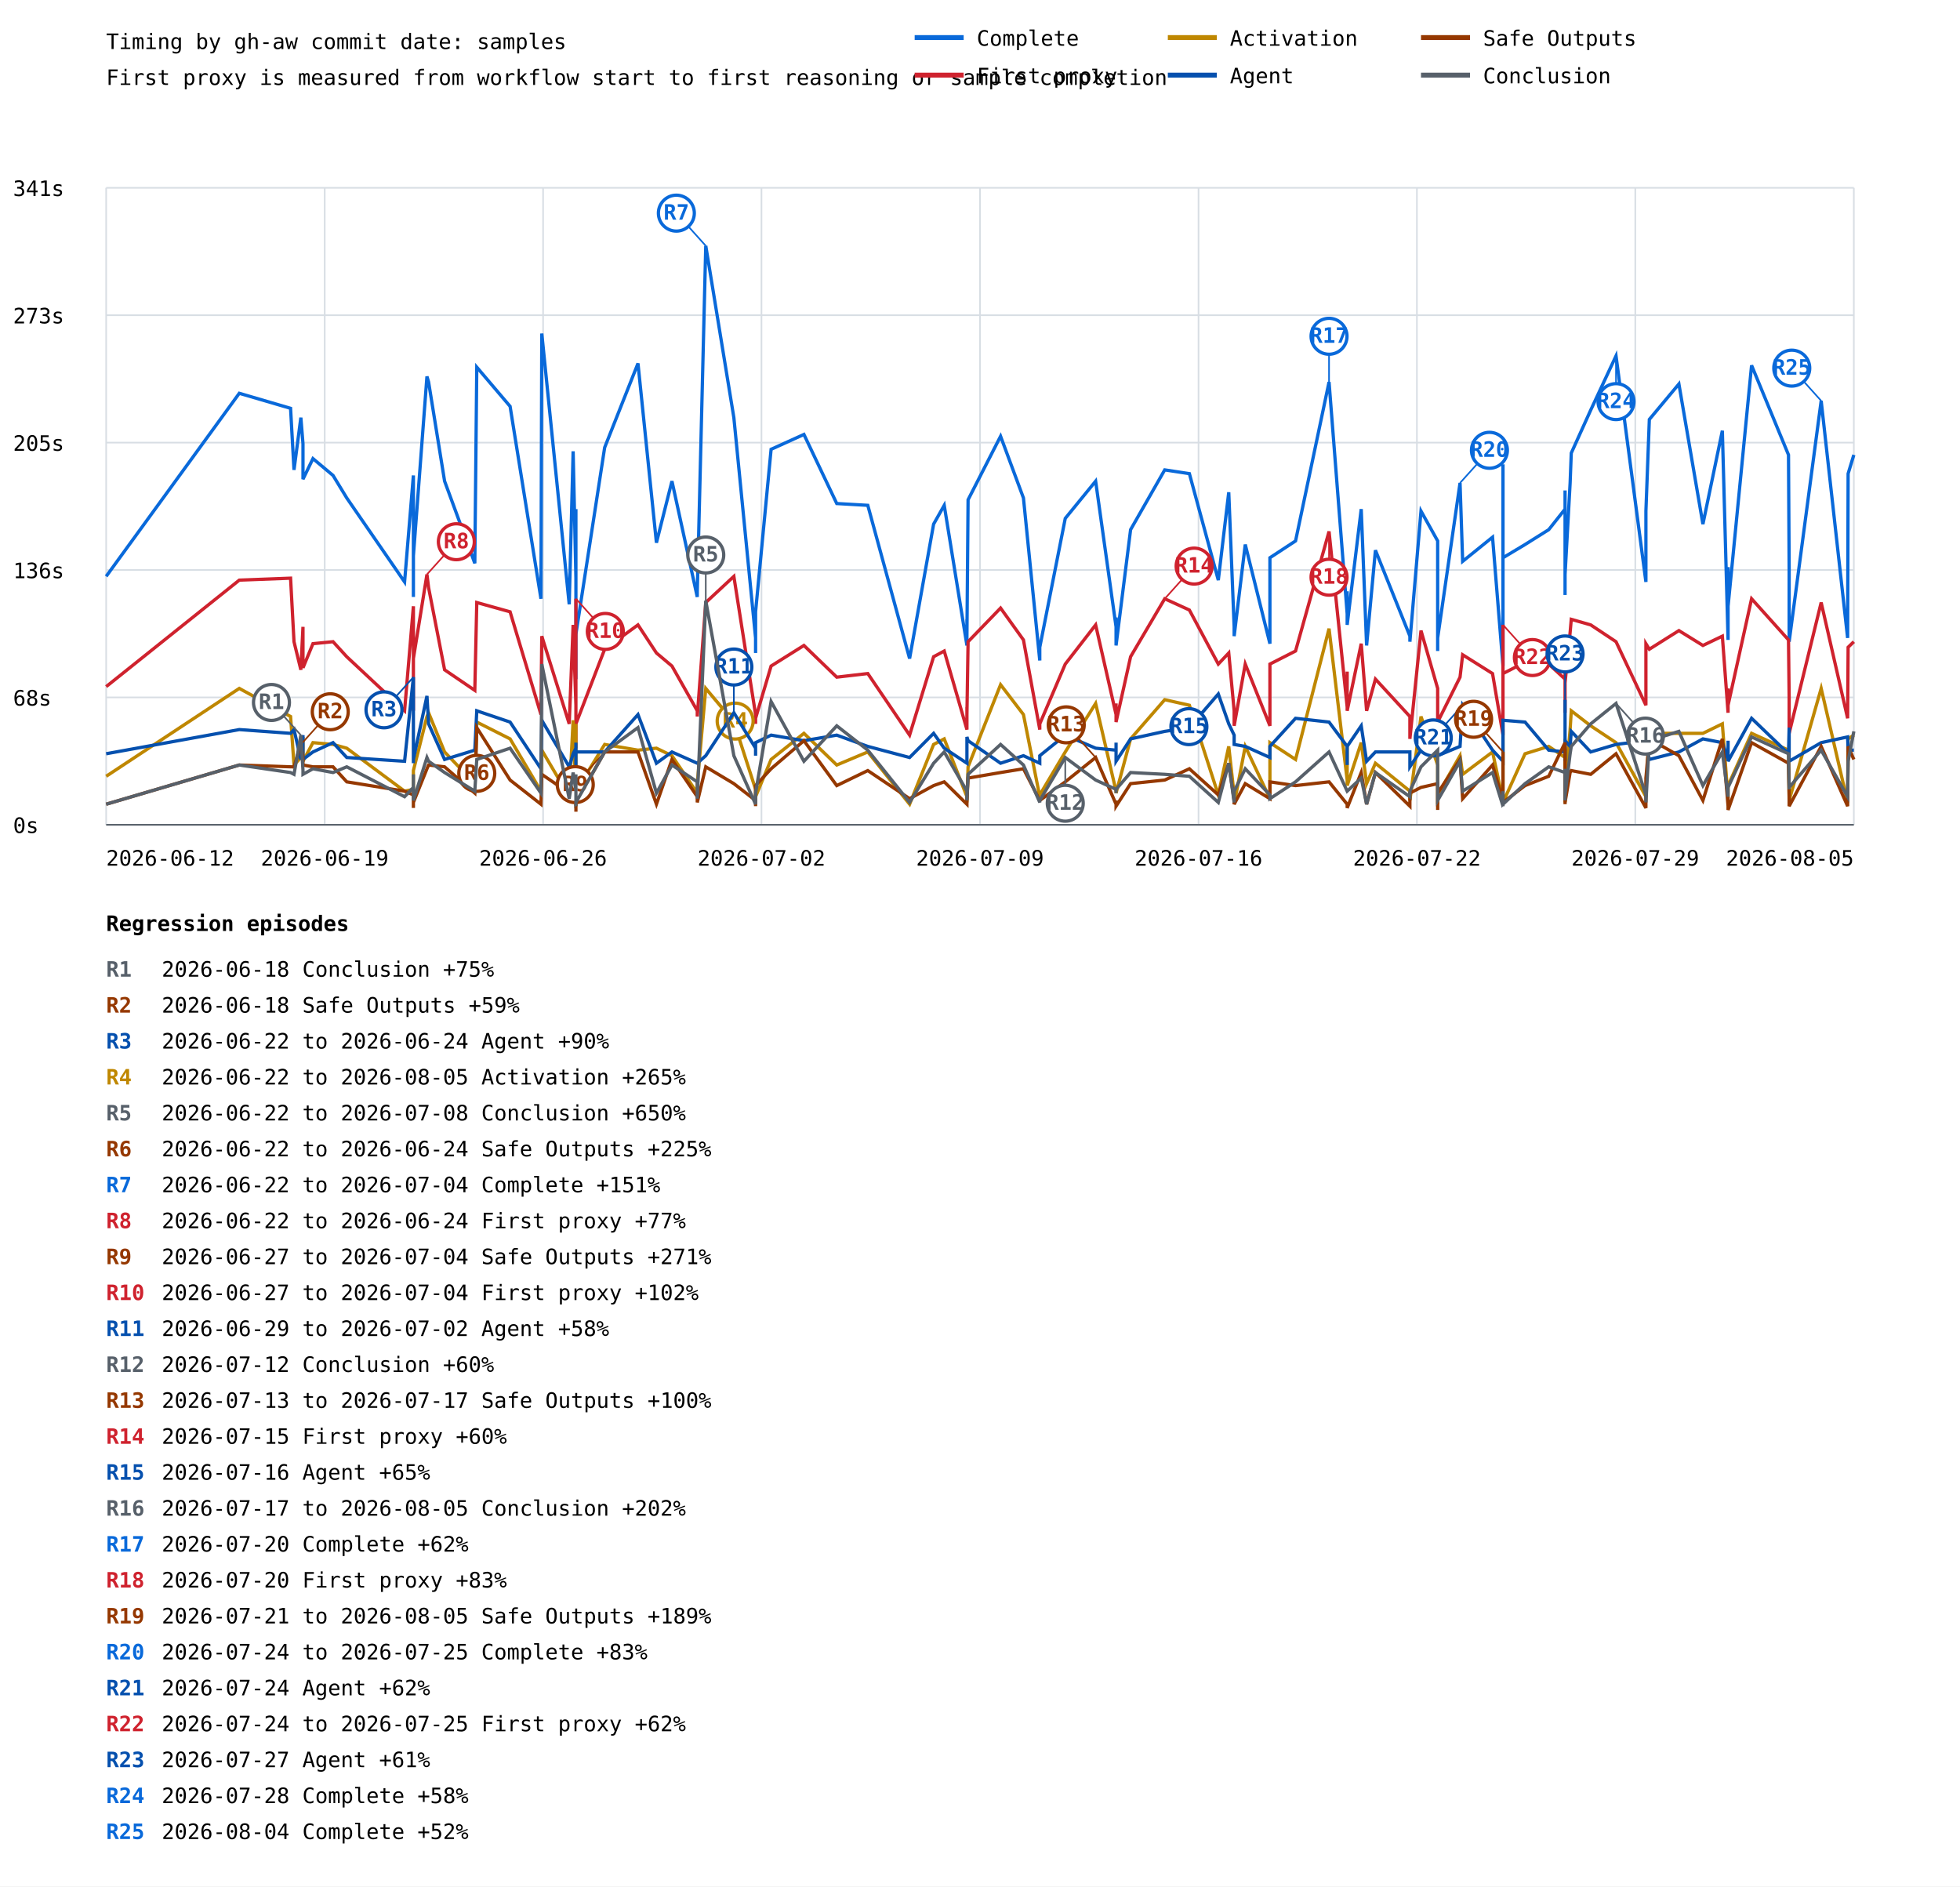
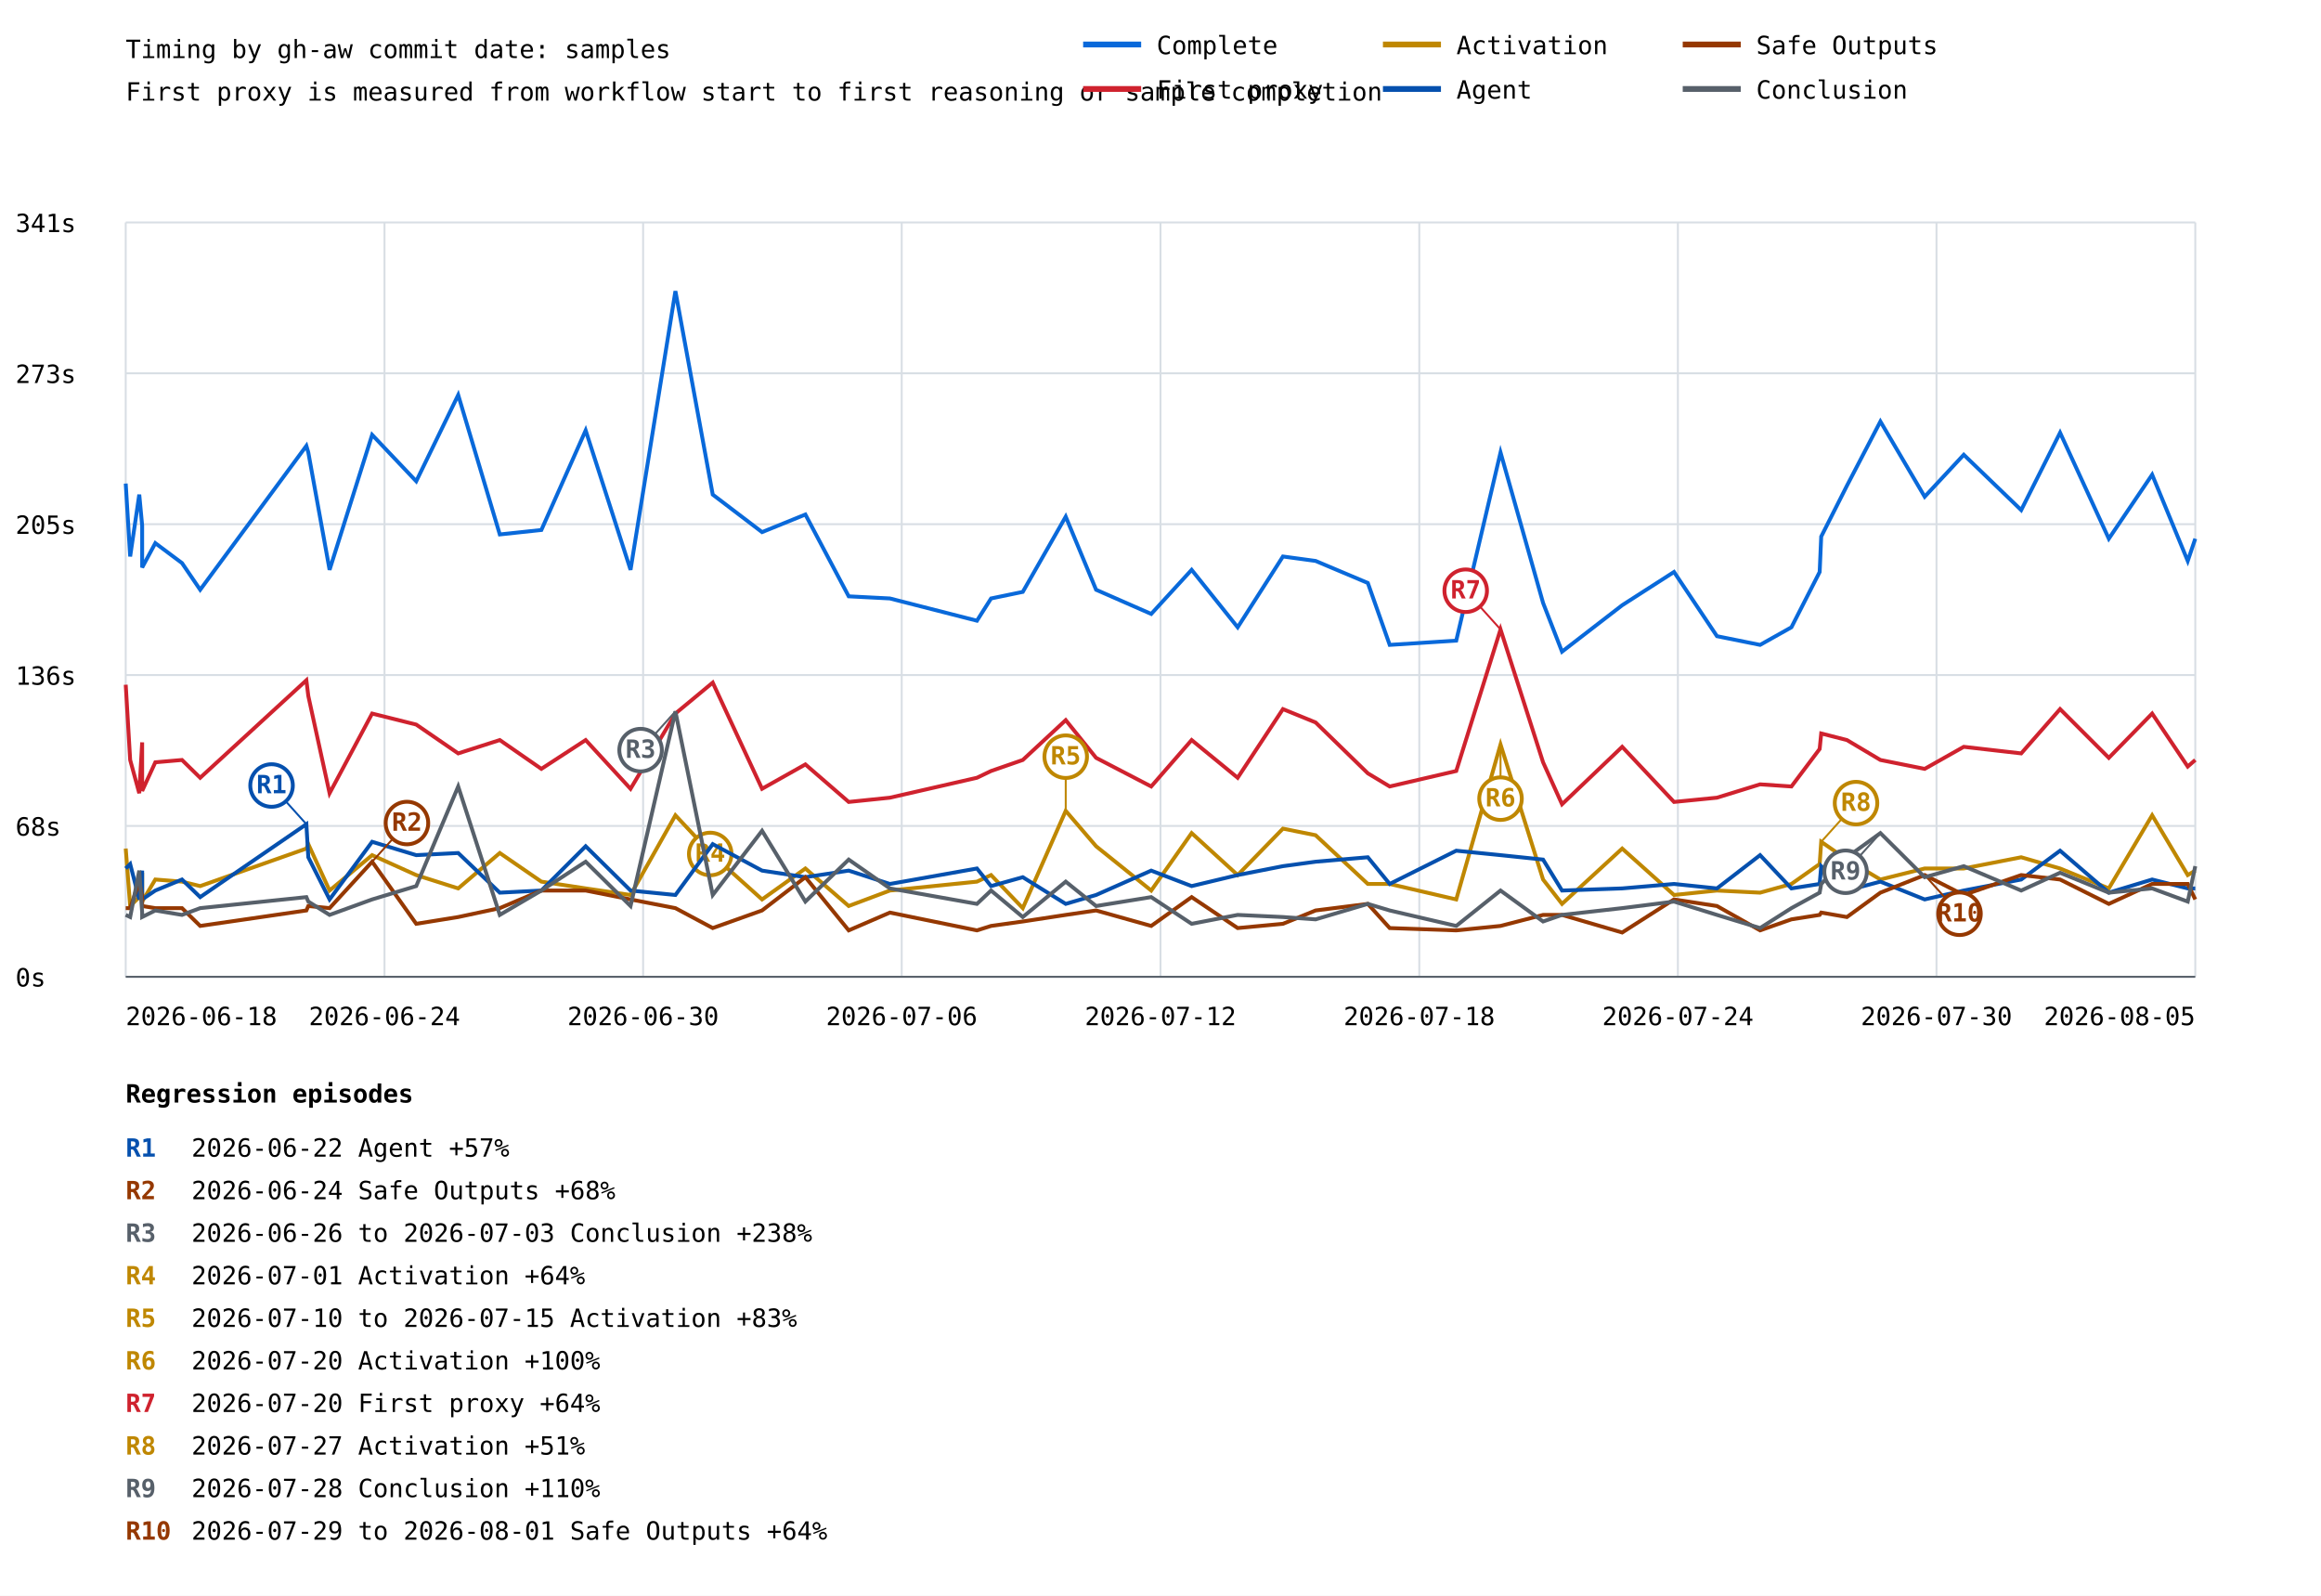
- <svg xmlns="http://www.w3.org/2000/svg" width="1200" height="1155" viewBox="0 0 1200 1155">
+ <svg xmlns="http://www.w3.org/2000/svg" width="1200" height="825" viewBox="0 0 1200 825">
  <rect width="100%" height="100%" fill="white" />
  <style>text{font-family:ui-monospace,monospace;font-size:13px}.axis{stroke:#57606a;stroke-width:1}.grid{stroke:#d8dee4;stroke-width:1}</style>
  <text x="65" y="30" font-size="20">Timing by gh-aw commit date: samples</text>
  <text x="65" y="52">First proxy is measured from workflow start to first reasoning or sample completion</text>
  <line class="grid" x1="65" y1="505.0" x2="1135" y2="505.0" />
  <text x="8" y="510.0">0s</text>
  <line class="grid" x1="65" y1="427.0" x2="1135" y2="427.0" />
  <text x="8" y="432.0">68s</text>
  <line class="grid" x1="65" y1="349.0" x2="1135" y2="349.0" />
  <text x="8" y="354.0">136s</text>
  <line class="grid" x1="65" y1="271.0" x2="1135" y2="271.0" />
  <text x="8" y="276.0">205s</text>
  <line class="grid" x1="65" y1="193.0" x2="1135" y2="193.0" />
  <text x="8" y="198.0">273s</text>
  <line class="grid" x1="65" y1="115.0" x2="1135" y2="115.0" />
  <text x="8" y="120.0">341s</text>
  <line class="grid" x1="65.0" y1="115" x2="65.0" y2="505" />
  <line class="grid" x1="198.8" y1="115" x2="198.8" y2="505" />
  <line class="grid" x1="332.5" y1="115" x2="332.5" y2="505" />
  <line class="grid" x1="466.2" y1="115" x2="466.2" y2="505" />
  <line class="grid" x1="600.0" y1="115" x2="600.0" y2="505" />
  <line class="grid" x1="733.8" y1="115" x2="733.8" y2="505" />
  <line class="grid" x1="867.5" y1="115" x2="867.5" y2="505" />
  <line class="grid" x1="1001.2" y1="115" x2="1001.2" y2="505" />
  <line class="grid" x1="1135.0" y1="115" x2="1135.0" y2="505" />
-   <polyline points="65.0,352.9 146.5,240.8 177.9,250.0 180.0,287.7 184.2,255.7 185.5,271.7 185.5,293.4 191.6,280.8 203.9,291.1 212.3,304.9 247.7,356.3 253.1,291.1 253.1,365.5 253.1,328.9 253.1,362.0 253.1,364.3 253.1,326.6 253.1,340.3 261.4,230.5 262.4,233.9 272.2,294.6 290.7,344.9 291.9,224.8 312.3,248.8 331.2,366.6 331.7,204.2 348.5,370.0 350.9,276.3 352.6,354.0 352.6,341.5 352.6,374.6 352.6,317.4 352.6,405.5 352.6,382.6 352.6,394.1 352.6,386.1 352.6,414.6 352.6,311.7 352.6,383.8 352.6,376.9 352.6,412.4 352.6,415.8 352.6,394.1 352.6,335.7 352.6,359.8 352.6,387.2 352.6,394.1 352.6,389.5 352.6,388.3 370.2,274.0 390.6,222.5 401.9,332.3 411.4,294.6 426.9,365.5 426.9,362.0 432.1,150.5 449.3,255.7 462.6,390.6 462.6,399.8 462.6,399.8 462.6,374.6 472.1,275.1 492.2,266.0 512.3,308.3 531.3,309.4 556.9,403.2 571.6,320.9 578.1,309.4 592.0,395.2 592.0,379.2 592.0,389.5 592.7,306.0 612.6,267.1 626.6,304.9 636.6,404.4 636.6,396.3 652.2,317.4 670.8,294.6 683.3,383.8 683.3,378.0 683.3,395.2 692.2,324.3 713.1,287.7 728.2,290.0 745.9,355.2 752.3,301.4 755.6,383.8 755.6,389.5 762.4,333.4 777.5,394.1 777.5,341.5 793.2,331.2 813.7,233.9 824.8,375.8 824.8,362.0 824.8,382.6 833.4,311.7 836.7,395.2 842.1,336.9 863.2,389.5 863.2,392.9 870.0,312.9 880.2,331.2 880.2,390.6 880.2,398.6 880.2,397.5 880.2,390.6 893.9,295.7 895.5,343.7 913.8,328.9 920.2,407.8 920.2,357.5 920.2,284.3 920.2,341.5 933.7,333.4 948.2,324.3 958.2,311.7 958.2,322.0 958.2,339.2 958.2,324.3 958.2,300.3 958.2,364.3 958.2,351.7 958.2,351.7 961.3,295.7 962.0,277.4 973.9,251.1 989.4,217.9 1007.7,356.3 1007.7,312.9 1009.8,256.8 1027.9,235.1 1042.6,320.9 1054.5,263.7 1058.0,391.8 1058.0,347.2 1058.0,371.2 1072.4,223.7 1095.0,278.5 1095.4,348.3 1095.4,392.9 1115.0,245.4 1131.2,390.6 1131.5,290.0 1135.0,278.5" fill="none" stroke="#0969da" stroke-width="2" />
-   <line x1="432.1" y1="150.5" x2="414.1" y2="130.5" stroke="#0969da" stroke-width="1" />
-   <circle cx="414.1" cy="130.5" r="11" fill="white" stroke="#0969da" stroke-width="2" />
-   <text x="414.1" y="134.5" fill="#0969da" font-size="10" font-weight="bold" text-anchor="middle">R7</text>
-   <line x1="813.7" y1="233.9" x2="813.7" y2="205.9" stroke="#0969da" stroke-width="1" />
-   <circle cx="813.7" cy="205.9" r="11" fill="white" stroke="#0969da" stroke-width="2" />
-   <text x="813.7" y="209.9" fill="#0969da" font-size="10" font-weight="bold" text-anchor="middle">R17</text>
-   <line x1="893.9" y1="295.7" x2="911.9" y2="275.7" stroke="#0969da" stroke-width="1" />
-   <circle cx="911.9" cy="275.7" r="11" fill="white" stroke="#0969da" stroke-width="2" />
-   <text x="911.9" y="279.7" fill="#0969da" font-size="10" font-weight="bold" text-anchor="middle">R20</text>
-   <line x1="989.4" y1="217.9" x2="989.4" y2="245.9" stroke="#0969da" stroke-width="1" />
-   <circle cx="989.4" cy="245.9" r="11" fill="white" stroke="#0969da" stroke-width="2" />
-   <text x="989.4" y="249.9" fill="#0969da" font-size="10" font-weight="bold" text-anchor="middle">R24</text>
-   <line x1="1115.0" y1="245.4" x2="1097.0" y2="225.4" stroke="#0969da" stroke-width="1" />
-   <circle cx="1097.0" cy="225.4" r="11" fill="white" stroke="#0969da" stroke-width="2" />
-   <text x="1097.0" y="229.4" fill="#0969da" font-size="10" font-weight="bold" text-anchor="middle">R25</text>
-   <polyline points="65.0,420.4 146.5,355.2 177.9,354.0 180.0,392.9 184.2,410.1 185.5,383.8 185.5,408.9 191.6,394.1 203.9,392.9 212.3,402.1 247.7,435.2 253.1,371.2 253.1,432.9 253.1,418.1 253.1,427.2 253.1,435.2 253.1,419.2 253.1,403.2 261.4,351.7 262.4,359.8 272.2,410.1 290.7,422.7 291.9,368.9 312.3,374.6 331.2,437.5 331.7,389.5 348.5,443.2 350.9,382.6 352.6,431.8 352.6,418.1 352.6,446.7 352.6,424.9 352.6,446.7 352.6,435.2 352.6,449.0 352.6,437.5 352.6,454.7 352.6,366.6 352.6,435.2 352.6,444.4 352.6,453.5 352.6,458.1 352.6,446.7 352.6,392.9 352.6,399.8 352.6,445.5 352.6,436.4 352.6,437.5 352.6,443.2 370.2,397.5 390.6,382.6 401.9,399.8 411.4,407.8 426.9,435.2 426.9,438.7 432.1,368.9 449.3,352.9 462.6,437.5 462.6,443.2 462.6,442.1 462.6,439.8 472.1,407.8 492.2,395.2 512.3,414.6 531.3,412.4 556.9,450.1 571.6,402.1 578.1,398.6 592.0,446.7 592.0,432.9 592.0,437.5 592.7,392.9 612.6,372.3 626.6,391.8 636.6,446.7 636.6,443.2 652.2,406.6 670.8,382.6 683.3,437.5 683.3,430.7 683.3,442.1 692.2,402.1 713.1,366.6 728.2,373.5 745.9,406.6 752.3,399.8 755.6,435.2 755.6,444.4 762.4,406.6 777.5,444.4 777.5,406.6 793.2,398.6 813.7,325.4 824.8,432.9 824.8,411.2 824.8,435.2 833.4,394.1 836.7,435.2 842.1,415.8 863.2,438.7 863.2,452.4 870.0,386.1 880.2,421.5 880.2,437.5 880.2,444.4 880.2,437.5 880.2,442.1 893.9,414.6 895.5,400.9 913.8,412.4 920.2,450.1 920.2,408.9 920.2,382.6 920.2,412.4 933.7,405.5 948.2,406.6 958.2,415.8 958.2,389.5 958.2,436.4 958.2,411.2 958.2,398.6 958.2,431.8 958.2,432.9 958.2,418.1 961.3,387.2 962.0,379.2 973.9,382.6 989.4,392.9 1007.7,431.8 1007.7,394.1 1009.8,397.5 1027.9,386.1 1042.6,395.2 1054.5,389.5 1058.0,436.4 1058.0,421.5 1058.0,431.8 1072.4,366.6 1095.0,391.8 1095.4,427.2 1095.4,449.0 1115.0,368.9 1131.2,439.8 1131.5,396.3 1135.0,392.9" fill="none" stroke="#cf222e" stroke-width="2" />
-   <line x1="261.4" y1="351.7" x2="279.4" y2="331.7" stroke="#cf222e" stroke-width="1" />
-   <circle cx="279.4" cy="331.7" r="11" fill="white" stroke="#cf222e" stroke-width="2" />
-   <text x="279.4" y="335.7" fill="#cf222e" font-size="10" font-weight="bold" text-anchor="middle">R8</text>
-   <line x1="352.6" y1="366.6" x2="370.6" y2="386.6" stroke="#cf222e" stroke-width="1" />
-   <circle cx="370.6" cy="386.6" r="11" fill="white" stroke="#cf222e" stroke-width="2" />
-   <text x="370.6" y="390.6" fill="#cf222e" font-size="10" font-weight="bold" text-anchor="middle">R10</text>
-   <line x1="713.1" y1="366.6" x2="731.1" y2="346.6" stroke="#cf222e" stroke-width="1" />
-   <circle cx="731.1" cy="346.6" r="11" fill="white" stroke="#cf222e" stroke-width="2" />
-   <text x="731.1" y="350.6" fill="#cf222e" font-size="10" font-weight="bold" text-anchor="middle">R14</text>
-   <line x1="813.7" y1="325.4" x2="813.7" y2="353.4" stroke="#cf222e" stroke-width="1" />
-   <circle cx="813.7" cy="353.4" r="11" fill="white" stroke="#cf222e" stroke-width="2" />
-   <text x="813.7" y="357.4" fill="#cf222e" font-size="10" font-weight="bold" text-anchor="middle">R18</text>
-   <line x1="920.2" y1="382.6" x2="938.2" y2="402.6" stroke="#cf222e" stroke-width="1" />
-   <circle cx="938.2" cy="402.6" r="11" fill="white" stroke="#cf222e" stroke-width="2" />
-   <text x="938.2" y="406.6" fill="#cf222e" font-size="10" font-weight="bold" text-anchor="middle">R22</text>
-   <polyline points="65.0,475.3 146.5,421.5 177.9,438.7 180.0,468.4 184.2,463.8 185.5,451.2 185.5,466.1 191.6,454.7 203.9,455.8 212.3,458.1 247.7,484.4 253.1,483.3 253.1,486.7 253.1,475.3 253.1,484.4 253.1,487.8 253.1,482.1 253.1,471.8 261.4,438.7 262.4,436.4 272.2,460.4 290.7,479.8 291.9,442.1 312.3,452.4 331.2,484.4 331.7,459.3 348.5,487.8 350.9,441.0 352.6,486.7 352.6,477.6 352.6,486.7 352.6,483.3 352.6,483.3 352.6,485.6 352.6,490.1 352.6,485.6 352.6,490.1 352.6,486.7 352.6,484.4 352.6,486.7 352.6,492.4 352.6,493.6 352.6,489.0 352.6,443.2 352.6,445.5 352.6,490.1 352.6,486.7 352.6,487.8 352.6,484.4 370.2,455.8 390.6,459.3 401.9,458.1 411.4,462.7 426.9,485.6 426.9,479.8 432.1,421.5 449.3,442.1 462.6,483.3 462.6,487.8 462.6,487.8 462.6,487.8 472.1,465.0 492.2,449.0 512.3,468.4 531.3,460.4 556.9,492.4 571.6,455.8 578.1,452.4 592.0,487.8 592.0,486.7 592.0,491.3 592.7,469.5 612.6,419.2 626.6,437.5 636.6,487.8 636.6,486.7 652.2,460.4 670.8,430.7 683.3,484.4 683.3,484.4 683.3,485.6 692.2,452.4 713.1,428.4 728.2,431.8 745.9,486.7 752.3,457.0 755.6,486.7 755.6,492.4 762.4,457.0 777.5,489.0 777.5,454.7 793.2,465.0 813.7,384.9 824.8,477.6 824.8,455.8 824.8,481.0 833.4,454.7 836.7,479.8 842.1,467.3 863.2,484.4 863.2,490.1 870.0,438.7 880.2,468.4 880.2,487.8 880.2,492.4 880.2,487.8 880.2,486.7 893.9,462.7 895.5,474.1 913.8,460.4 920.2,490.1 920.2,470.7 920.2,446.7 920.2,491.3 933.7,461.5 948.2,457.0 958.2,463.8 958.2,486.7 958.2,491.3 958.2,473.0 958.2,452.4 958.2,483.3 958.2,487.8 958.2,482.1 961.3,446.7 962.0,435.2 973.9,444.4 989.4,454.7 1007.7,487.8 1007.7,483.3 1009.8,449.0 1027.9,449.0 1042.6,449.0 1054.5,443.2 1058.0,489.0 1058.0,482.1 1058.0,481.0 1072.4,449.0 1095.0,459.3 1095.4,490.1 1095.4,490.1 1115.0,421.5 1131.2,491.3 1131.5,452.4 1135.0,450.1" fill="none" stroke="#bf8700" stroke-width="2" />
-   <line x1="432.1" y1="421.5" x2="450.1" y2="441.5" stroke="#bf8700" stroke-width="1" />
-   <circle cx="450.1" cy="441.5" r="11" fill="white" stroke="#bf8700" stroke-width="2" />
-   <text x="450.1" y="445.5" fill="#bf8700" font-size="10" font-weight="bold" text-anchor="middle">R4</text>
-   <polyline points="65.0,461.5 146.5,446.7 177.9,449.0 180.0,446.7 184.2,465.0 185.5,450.1 185.5,465.0 191.6,460.4 203.9,454.7 212.3,463.8 247.7,466.1 253.1,414.6 253.1,460.4 253.1,459.3 253.1,465.0 253.1,467.3 253.1,451.2 253.1,465.0 261.4,426.1 262.4,443.2 272.2,465.0 290.7,459.3 291.9,435.2 312.3,442.1 331.2,470.7 331.7,441.0 348.5,469.5 350.9,461.5 352.6,458.1 352.6,459.3 352.6,468.4 352.6,454.7 352.6,470.7 352.6,458.1 352.6,458.1 352.6,455.8 352.6,471.8 352.6,461.5 352.6,457.0 352.6,461.5 352.6,467.3 352.6,469.5 352.6,461.5 352.6,458.1 352.6,463.8 352.6,458.1 352.6,465.0 352.6,455.8 352.6,460.4 370.2,460.4 390.6,437.5 401.9,467.3 411.4,460.4 426.9,467.3 426.9,467.3 432.1,462.7 449.3,436.4 462.6,458.1 462.6,462.7 462.6,461.5 462.6,454.7 472.1,450.1 492.2,453.5 512.3,450.1 531.3,457.0 556.9,463.8 571.6,449.0 578.1,458.1 592.0,467.3 592.0,451.2 592.0,451.2 592.7,453.5 612.6,467.3 626.6,462.7 636.6,467.3 636.6,462.7 652.2,450.1 670.8,458.1 683.3,459.3 683.3,454.7 683.3,466.1 692.2,452.4 713.1,447.8 728.2,445.5 745.9,424.9 752.3,443.2 755.6,450.1 755.6,455.8 762.4,457.0 777.5,463.8 777.5,457.0 793.2,439.8 813.7,442.1 824.8,457.0 824.8,468.4 824.8,457.0 833.4,444.4 836.7,466.1 842.1,460.4 863.2,460.4 863.2,469.5 870.0,459.3 880.2,461.5 880.2,458.1 880.2,459.3 880.2,459.3 880.2,462.7 893.9,457.0 895.5,431.8 913.8,459.3 920.2,466.1 920.2,450.1 920.2,458.1 920.2,441.0 933.7,442.1 948.2,459.3 958.2,460.4 958.2,428.4 958.2,463.8 958.2,454.7 958.2,466.1 958.2,462.7 958.2,466.1 958.2,453.5 961.3,457.0 962.0,447.8 973.9,460.4 989.4,455.8 1007.7,453.5 1007.7,455.8 1009.8,465.0 1027.9,460.4 1042.6,452.4 1054.5,454.7 1058.0,465.0 1058.0,453.5 1058.0,466.1 1072.4,439.8 1095.0,461.5 1095.4,445.5 1095.4,466.1 1115.0,454.7 1131.2,451.2 1131.5,459.3 1135.0,459.3" fill="none" stroke="#0550ae" stroke-width="2" />
-   <line x1="253.1" y1="414.6" x2="235.1" y2="434.6" stroke="#0550ae" stroke-width="1" />
-   <circle cx="235.1" cy="434.6" r="11" fill="white" stroke="#0550ae" stroke-width="2" />
-   <text x="235.1" y="438.6" fill="#0550ae" font-size="10" font-weight="bold" text-anchor="middle">R3</text>
-   <line x1="449.3" y1="436.4" x2="449.3" y2="408.4" stroke="#0550ae" stroke-width="1" />
-   <circle cx="449.3" cy="408.4" r="11" fill="white" stroke="#0550ae" stroke-width="2" />
-   <text x="449.3" y="412.4" fill="#0550ae" font-size="10" font-weight="bold" text-anchor="middle">R11</text>
-   <line x1="745.9" y1="424.9" x2="727.9" y2="444.9" stroke="#0550ae" stroke-width="1" />
-   <circle cx="727.9" cy="444.9" r="11" fill="white" stroke="#0550ae" stroke-width="2" />
-   <text x="727.9" y="448.9" fill="#0550ae" font-size="10" font-weight="bold" text-anchor="middle">R15</text>
-   <line x1="895.5" y1="431.8" x2="877.5" y2="451.8" stroke="#0550ae" stroke-width="1" />
-   <circle cx="877.5" cy="451.8" r="11" fill="white" stroke="#0550ae" stroke-width="2" />
-   <text x="877.5" y="455.8" fill="#0550ae" font-size="10" font-weight="bold" text-anchor="middle">R21</text>
-   <line x1="958.2" y1="428.4" x2="958.2" y2="400.4" stroke="#0550ae" stroke-width="1" />
-   <circle cx="958.2" cy="400.4" r="11" fill="white" stroke="#0550ae" stroke-width="2" />
-   <text x="958.2" y="404.4" fill="#0550ae" font-size="10" font-weight="bold" text-anchor="middle">R23</text>
-   <polyline points="65.0,492.4 146.5,468.4 177.9,469.5 180.0,469.5 184.2,455.8 185.5,463.8 185.5,468.4 191.6,469.5 203.9,469.5 212.3,478.7 247.7,484.4 253.1,486.7 253.1,492.4 253.1,486.7 253.1,494.7 253.1,491.3 253.1,486.7 253.1,491.3 261.4,470.7 262.4,468.4 272.2,469.5 290.7,485.6 291.9,445.5 312.3,477.6 331.2,492.4 331.7,474.1 348.5,485.6 350.9,469.5 352.6,485.6 352.6,484.4 352.6,483.3 352.6,491.3 352.6,493.6 352.6,491.3 352.6,493.6 352.6,491.3 352.6,493.6 352.6,493.6 352.6,492.4 352.6,478.7 352.6,497.0 352.6,494.7 352.6,492.4 352.6,490.1 352.6,493.6 352.6,486.7 352.6,493.6 352.6,494.7 352.6,491.3 370.2,460.4 390.6,460.4 401.9,492.4 411.4,465.0 426.9,487.8 426.9,491.3 432.1,469.5 449.3,479.8 462.6,490.1 462.6,492.4 462.6,493.6 462.6,481.0 472.1,470.7 492.2,453.5 512.3,481.0 531.3,471.8 556.9,489.0 571.6,481.0 578.1,478.7 592.0,492.4 592.0,491.3 592.0,490.1 592.7,476.4 612.6,473.0 626.6,470.7 636.6,490.1 636.6,490.1 652.2,478.7 670.8,463.8 683.3,492.4 683.3,490.1 683.3,493.6 692.2,479.8 713.1,477.6 728.2,470.7 745.9,486.7 752.3,467.3 755.6,490.1 755.6,492.4 762.4,479.8 777.5,489.0 777.5,478.7 793.2,481.0 813.7,478.7 824.8,492.4 824.8,491.3 824.8,494.7 833.4,473.0 836.7,492.4 842.1,473.0 863.2,493.6 863.2,485.6 870.0,482.1 880.2,479.8 880.2,492.4 880.2,494.7 880.2,495.9 880.2,485.6 893.9,465.0 895.5,489.0 913.8,468.4 920.2,490.1 920.2,491.3 920.2,460.4 920.2,491.3 933.7,481.0 948.2,475.3 958.2,454.7 958.2,492.4 958.2,478.7 958.2,487.8 958.2,490.1 958.2,492.4 958.2,482.1 958.2,491.3 961.3,473.0 962.0,471.8 973.9,474.1 989.4,461.5 1007.7,494.7 1007.7,476.4 1009.8,452.4 1027.9,462.7 1042.6,490.1 1054.5,452.4 1058.0,493.6 1058.0,487.8 1058.0,495.9 1072.4,454.7 1095.0,467.3 1095.4,487.8 1095.4,493.6 1115.0,457.0 1131.2,493.6 1131.5,457.0 1135.0,465.0" fill="none" stroke="#953800" stroke-width="2" />
-   <line x1="184.2" y1="455.8" x2="202.2" y2="435.8" stroke="#953800" stroke-width="1" />
-   <circle cx="202.2" cy="435.8" r="11" fill="white" stroke="#953800" stroke-width="2" />
-   <text x="202.2" y="439.8" fill="#953800" font-size="10" font-weight="bold" text-anchor="middle">R2</text>
-   <line x1="291.9" y1="445.5" x2="291.9" y2="473.5" stroke="#953800" stroke-width="1" />
-   <circle cx="291.9" cy="473.5" r="11" fill="white" stroke="#953800" stroke-width="2" />
-   <text x="291.9" y="477.5" fill="#953800" font-size="10" font-weight="bold" text-anchor="middle">R6</text>
-   <line x1="370.2" y1="460.4" x2="352.2" y2="480.4" stroke="#953800" stroke-width="1" />
-   <circle cx="352.2" cy="480.4" r="11" fill="white" stroke="#953800" stroke-width="2" />
-   <text x="352.2" y="484.4" fill="#953800" font-size="10" font-weight="bold" text-anchor="middle">R9</text>
-   <line x1="670.8" y1="463.8" x2="652.8" y2="443.8" stroke="#953800" stroke-width="1" />
-   <circle cx="652.8" cy="443.8" r="11" fill="white" stroke="#953800" stroke-width="2" />
-   <text x="652.8" y="447.8" fill="#953800" font-size="10" font-weight="bold" text-anchor="middle">R13</text>
-   <line x1="920.2" y1="460.4" x2="902.2" y2="440.4" stroke="#953800" stroke-width="1" />
-   <circle cx="902.2" cy="440.4" r="11" fill="white" stroke="#953800" stroke-width="2" />
-   <text x="902.2" y="444.4" fill="#953800" font-size="10" font-weight="bold" text-anchor="middle">R19</text>
-   <polyline points="65.0,492.4 146.5,468.4 177.9,473.0 180.0,474.1 184.2,450.1 185.5,471.8 185.5,474.1 191.6,470.7 203.9,473.0 212.3,469.5 247.7,487.8 253.1,482.1 253.1,489.0 253.1,484.4 253.1,483.3 253.1,479.8 253.1,474.1 253.1,490.1 261.4,463.8 262.4,466.1 272.2,473.0 290.7,484.4 291.9,465.0 312.3,458.1 331.2,485.6 331.7,406.6 348.5,489.0 350.9,473.0 352.6,484.4 352.6,486.7 352.6,484.4 352.6,474.1 352.6,490.1 352.6,490.1 352.6,486.7 352.6,487.8 352.6,491.3 352.6,486.7 352.6,486.7 352.6,486.7 352.6,485.6 352.6,490.1 352.6,486.7 352.6,491.3 352.6,493.6 352.6,489.0 352.6,491.3 352.6,487.8 352.6,491.3 370.2,460.4 390.6,445.5 401.9,485.6 411.4,468.4 426.9,478.7 426.9,489.0 432.1,367.8 449.3,462.7 462.6,492.4 462.6,490.1 462.6,491.3 462.6,485.6 472.1,429.5 492.2,466.1 512.3,444.4 531.3,459.3 556.9,491.3 571.6,467.3 578.1,460.4 592.0,484.4 592.0,485.6 592.0,490.1 592.7,474.1 612.6,455.8 626.6,468.4 636.6,491.3 636.6,490.1 652.2,463.8 670.8,477.6 683.3,483.3 683.3,485.6 683.3,483.3 692.2,473.0 713.1,474.1 728.2,475.3 745.9,491.3 752.3,467.3 755.6,491.3 755.6,484.4 762.4,470.7 777.5,486.7 777.5,489.0 793.2,478.7 813.7,460.4 824.8,484.4 824.8,484.4 824.8,484.4 833.4,476.4 836.7,492.4 842.1,473.0 863.2,487.8 863.2,484.4 870.0,469.5 880.2,459.3 880.2,485.6 880.2,486.7 880.2,490.1 880.2,490.1 893.9,466.1 895.5,484.4 913.8,473.0 920.2,493.6 920.2,484.4 920.2,492.4 920.2,492.4 933.7,479.8 948.2,469.5 958.2,473.0 958.2,487.8 958.2,475.3 958.2,485.6 958.2,470.7 958.2,490.1 958.2,487.8 958.2,486.7 961.3,461.5 962.0,457.0 973.9,443.2 989.4,430.7 1007.7,486.7 1007.7,491.3 1009.8,453.5 1027.9,447.8 1042.6,481.0 1054.5,460.4 1058.0,487.8 1058.0,483.3 1058.0,482.1 1072.4,451.2 1095.0,461.5 1095.4,483.3 1095.4,482.1 1115.0,459.3 1131.2,487.8 1131.5,466.1 1135.0,447.8" fill="none" stroke="#57606a" stroke-width="2" />
-   <line x1="184.2" y1="450.1" x2="166.2" y2="430.1" stroke="#57606a" stroke-width="1" />
-   <circle cx="166.2" cy="430.1" r="11" fill="white" stroke="#57606a" stroke-width="2" />
-   <text x="166.2" y="434.1" fill="#57606a" font-size="10" font-weight="bold" text-anchor="middle">R1</text>
-   <line x1="432.1" y1="367.8" x2="432.1" y2="339.8" stroke="#57606a" stroke-width="1" />
-   <circle cx="432.1" cy="339.8" r="11" fill="white" stroke="#57606a" stroke-width="2" />
-   <text x="432.1" y="343.8" fill="#57606a" font-size="10" font-weight="bold" text-anchor="middle">R5</text>
-   <line x1="652.2" y1="463.8" x2="652.2" y2="491.8" stroke="#57606a" stroke-width="1" />
-   <circle cx="652.2" cy="491.8" r="11" fill="white" stroke="#57606a" stroke-width="2" />
-   <text x="652.2" y="495.8" fill="#57606a" font-size="10" font-weight="bold" text-anchor="middle">R12</text>
-   <line x1="989.4" y1="430.7" x2="1007.4" y2="450.7" stroke="#57606a" stroke-width="1" />
-   <circle cx="1007.4" cy="450.7" r="11" fill="white" stroke="#57606a" stroke-width="2" />
-   <text x="1007.4" y="454.7" fill="#57606a" font-size="10" font-weight="bold" text-anchor="middle">R16</text>
-   <text x="65.0" y="530" text-anchor="start">2026-06-12</text>
-   <text x="198.8" y="530" text-anchor="middle">2026-06-19</text>
-   <text x="332.5" y="530" text-anchor="middle">2026-06-26</text>
-   <text x="466.2" y="530" text-anchor="middle">2026-07-02</text>
-   <text x="600.0" y="530" text-anchor="middle">2026-07-09</text>
-   <text x="733.8" y="530" text-anchor="middle">2026-07-16</text>
-   <text x="867.5" y="530" text-anchor="middle">2026-07-22</text>
-   <text x="1001.2" y="530" text-anchor="middle">2026-07-29</text>
+   <polyline points="65.0,250.0 67.3,287.7 72.0,255.7 73.5,271.7 73.5,293.4 80.3,280.8 94.1,291.1 103.5,304.9 158.4,230.5 159.4,233.9 170.4,294.6 192.4,224.8 215.2,248.8 236.9,204.2 258.4,276.3 279.9,274.0 302.8,222.5 326.0,294.6 349.2,150.5 368.5,255.7 394.0,275.1 416.4,266.0 438.8,308.3 460.1,309.4 505.1,320.9 512.4,309.4 528.8,306.0 551.0,267.1 566.7,304.9 595.2,317.4 616.1,294.6 639.9,324.3 663.3,287.7 680.2,290.0 707.2,301.4 718.5,333.4 752.9,331.2 775.8,233.9 797.8,311.7 807.6,336.9 838.7,312.9 865.5,295.7 887.7,328.9 910.0,333.4 926.2,324.3 940.8,295.7 941.6,277.4 954.9,251.1 972.2,217.9 995.1,256.8 1015.3,235.1 1045.0,263.7 1065.1,223.7 1090.3,278.5 1112.7,245.4 1131.1,290.0 1135.0,278.5" fill="none" stroke="#0969da" stroke-width="2" />
+   <polyline points="65.0,354.0 67.3,392.9 72.0,410.1 73.5,383.8 73.5,408.9 80.3,394.1 94.1,392.9 103.5,402.1 158.4,351.7 159.4,359.8 170.4,410.1 192.4,368.9 215.2,374.6 236.9,389.5 258.4,382.6 279.9,397.5 302.8,382.6 326.0,407.8 349.2,368.9 368.5,352.9 394.0,407.8 416.4,395.2 438.8,414.6 460.1,412.4 505.1,402.1 512.4,398.6 528.8,392.9 551.0,372.3 566.7,391.8 595.2,406.6 616.1,382.6 639.9,402.1 663.3,366.6 680.2,373.5 707.2,399.8 718.5,406.6 752.9,398.6 775.8,325.4 797.8,394.1 807.6,415.8 838.7,386.1 865.5,414.6 887.7,412.4 910.0,405.5 926.2,406.6 940.8,387.2 941.6,379.2 954.9,382.6 972.2,392.9 995.1,397.5 1015.3,386.1 1045.0,389.5 1065.1,366.6 1090.3,391.8 1112.7,368.9 1131.1,396.3 1135.0,392.9" fill="none" stroke="#cf222e" stroke-width="2" />
+   <line x1="775.8" y1="325.4" x2="757.8" y2="305.4" stroke="#cf222e" stroke-width="1" />
+   <circle cx="757.8" cy="305.4" r="11" fill="white" stroke="#cf222e" stroke-width="2" />
+   <text x="757.8" y="309.4" fill="#cf222e" font-size="10" font-weight="bold" text-anchor="middle">R7</text>
+   <polyline points="65.0,438.7 67.3,468.4 72.0,463.8 73.5,451.2 73.5,466.1 80.3,454.7 94.1,455.8 103.5,458.1 158.4,438.7 159.4,436.4 170.4,460.4 192.4,442.1 215.2,452.4 236.9,459.3 258.4,441.0 279.9,455.8 302.8,459.3 326.0,462.7 349.2,421.5 368.5,442.1 394.0,465.0 416.4,449.0 438.8,468.4 460.1,460.4 505.1,455.8 512.4,452.4 528.8,469.5 551.0,419.2 566.7,437.5 595.2,460.4 616.1,430.7 639.9,452.4 663.3,428.4 680.2,431.8 707.2,457.0 718.5,457.0 752.9,465.0 775.8,384.9 797.8,454.7 807.6,467.3 838.7,438.7 865.5,462.7 887.7,460.4 910.0,461.5 926.2,457.0 940.8,446.7 941.6,435.2 954.9,444.4 972.2,454.7 995.1,449.0 1015.3,449.0 1045.0,443.2 1065.1,449.0 1090.3,459.3 1112.7,421.5 1131.1,452.4 1135.0,450.1" fill="none" stroke="#bf8700" stroke-width="2" />
+   <line x1="349.2" y1="421.5" x2="367.2" y2="441.5" stroke="#bf8700" stroke-width="1" />
+   <circle cx="367.2" cy="441.5" r="11" fill="white" stroke="#bf8700" stroke-width="2" />
+   <text x="367.2" y="445.5" fill="#bf8700" font-size="10" font-weight="bold" text-anchor="middle">R4</text>
+   <line x1="551.0" y1="419.2" x2="551.0" y2="391.2" stroke="#bf8700" stroke-width="1" />
+   <circle cx="551.0" cy="391.2" r="11" fill="white" stroke="#bf8700" stroke-width="2" />
+   <text x="551.0" y="395.2" fill="#bf8700" font-size="10" font-weight="bold" text-anchor="middle">R5</text>
+   <line x1="775.8" y1="384.9" x2="775.8" y2="412.9" stroke="#bf8700" stroke-width="1" />
+   <circle cx="775.8" cy="412.9" r="11" fill="white" stroke="#bf8700" stroke-width="2" />
+   <text x="775.8" y="416.9" fill="#bf8700" font-size="10" font-weight="bold" text-anchor="middle">R6</text>
+   <line x1="941.6" y1="435.2" x2="959.6" y2="415.2" stroke="#bf8700" stroke-width="1" />
+   <circle cx="959.6" cy="415.2" r="11" fill="white" stroke="#bf8700" stroke-width="2" />
+   <text x="959.6" y="419.2" fill="#bf8700" font-size="10" font-weight="bold" text-anchor="middle">R8</text>
+   <polyline points="65.0,449.0 67.3,446.7 72.0,465.0 73.5,450.1 73.5,465.0 80.3,460.4 94.1,454.7 103.5,463.8 158.4,426.1 159.4,443.2 170.4,465.0 192.4,435.2 215.2,442.1 236.9,441.0 258.4,461.5 279.9,460.4 302.8,437.5 326.0,460.4 349.2,462.7 368.5,436.4 394.0,450.1 416.4,453.5 438.8,450.1 460.1,457.0 505.1,449.0 512.4,458.1 528.8,453.5 551.0,467.3 566.7,462.7 595.2,450.1 616.1,458.1 639.9,452.4 663.3,447.8 680.2,445.5 707.2,443.2 718.5,457.0 752.9,439.8 775.8,442.1 797.8,444.4 807.6,460.4 838.7,459.3 865.5,457.0 887.7,459.3 910.0,442.1 926.2,459.3 940.8,457.0 941.6,447.8 954.9,460.4 972.2,455.8 995.1,465.0 1015.3,460.4 1045.0,454.7 1065.1,439.8 1090.3,461.5 1112.7,454.7 1131.1,459.3 1135.0,459.3" fill="none" stroke="#0550ae" stroke-width="2" />
+   <line x1="158.4" y1="426.1" x2="140.4" y2="406.1" stroke="#0550ae" stroke-width="1" />
+   <circle cx="140.4" cy="406.1" r="11" fill="white" stroke="#0550ae" stroke-width="2" />
+   <text x="140.4" y="410.1" fill="#0550ae" font-size="10" font-weight="bold" text-anchor="middle">R1</text>
+   <polyline points="65.0,469.5 67.3,469.5 72.0,455.8 73.5,463.8 73.5,468.4 80.3,469.5 94.1,469.5 103.5,478.7 158.4,470.7 159.4,468.4 170.4,469.5 192.4,445.5 215.2,477.6 236.9,474.1 258.4,469.5 279.9,460.4 302.8,460.4 326.0,465.0 349.2,469.5 368.5,479.8 394.0,470.7 416.4,453.5 438.8,481.0 460.1,471.8 505.1,481.0 512.4,478.7 528.8,476.4 551.0,473.0 566.7,470.7 595.2,478.7 616.1,463.8 639.9,479.8 663.3,477.6 680.2,470.7 707.2,467.3 718.5,479.8 752.9,481.0 775.8,478.7 797.8,473.0 807.6,473.0 838.7,482.1 865.5,465.0 887.7,468.4 910.0,481.0 926.2,475.3 940.8,473.0 941.6,471.8 954.9,474.1 972.2,461.5 995.1,452.4 1015.3,462.7 1045.0,452.4 1065.1,454.7 1090.3,467.3 1112.7,457.0 1131.1,457.0 1135.0,465.0" fill="none" stroke="#953800" stroke-width="2" />
+   <line x1="192.4" y1="445.5" x2="210.4" y2="425.5" stroke="#953800" stroke-width="1" />
+   <circle cx="210.4" cy="425.5" r="11" fill="white" stroke="#953800" stroke-width="2" />
+   <text x="210.4" y="429.5" fill="#953800" font-size="10" font-weight="bold" text-anchor="middle">R2</text>
+   <line x1="995.1" y1="452.4" x2="1013.1" y2="472.4" stroke="#953800" stroke-width="1" />
+   <circle cx="1013.1" cy="472.4" r="11" fill="white" stroke="#953800" stroke-width="2" />
+   <text x="1013.1" y="476.4" fill="#953800" font-size="10" font-weight="bold" text-anchor="middle">R10</text>
+   <polyline points="65.0,473.0 67.3,474.1 72.0,450.1 73.5,471.8 73.5,474.1 80.3,470.7 94.1,473.0 103.5,469.5 158.4,463.8 159.4,466.1 170.4,473.0 192.4,465.0 215.2,458.1 236.9,406.6 258.4,473.0 279.9,460.4 302.8,445.5 326.0,468.4 349.2,367.8 368.5,462.7 394.0,429.5 416.4,466.1 438.8,444.4 460.1,459.3 505.1,467.3 512.4,460.4 528.8,474.1 551.0,455.8 566.7,468.4 595.2,463.8 616.1,477.6 639.9,473.0 663.3,474.1 680.2,475.3 707.2,467.3 718.5,470.7 752.9,478.7 775.8,460.4 797.8,476.4 807.6,473.0 838.7,469.5 865.5,466.1 887.7,473.0 910.0,479.8 926.2,469.5 940.8,461.5 941.6,457.0 954.9,443.2 972.2,430.7 995.1,453.5 1015.3,447.8 1045.0,460.4 1065.1,451.2 1090.3,461.5 1112.7,459.3 1131.1,466.1 1135.0,447.8" fill="none" stroke="#57606a" stroke-width="2" />
+   <line x1="349.2" y1="367.8" x2="331.2" y2="387.8" stroke="#57606a" stroke-width="1" />
+   <circle cx="331.2" cy="387.8" r="11" fill="white" stroke="#57606a" stroke-width="2" />
+   <text x="331.2" y="391.8" fill="#57606a" font-size="10" font-weight="bold" text-anchor="middle">R3</text>
+   <line x1="972.2" y1="430.7" x2="954.2" y2="450.7" stroke="#57606a" stroke-width="1" />
+   <circle cx="954.2" cy="450.7" r="11" fill="white" stroke="#57606a" stroke-width="2" />
+   <text x="954.2" y="454.7" fill="#57606a" font-size="10" font-weight="bold" text-anchor="middle">R9</text>
+   <text x="65.0" y="530" text-anchor="start">2026-06-18</text>
+   <text x="198.8" y="530" text-anchor="middle">2026-06-24</text>
+   <text x="332.5" y="530" text-anchor="middle">2026-06-30</text>
+   <text x="466.2" y="530" text-anchor="middle">2026-07-06</text>
+   <text x="600.0" y="530" text-anchor="middle">2026-07-12</text>
+   <text x="733.8" y="530" text-anchor="middle">2026-07-18</text>
+   <text x="867.5" y="530" text-anchor="middle">2026-07-24</text>
+   <text x="1001.2" y="530" text-anchor="middle">2026-07-30</text>
  <text x="1135.0" y="530" text-anchor="end">2026-08-05</text>
  <line class="axis" x1="65" y1="505" x2="1135" y2="505" />
  <line x1="560" y1="23" x2="590" y2="23" stroke="#0969da" stroke-width="3" />
  <text x="598" y="28">Complete</text>
  <line x1="560" y1="46" x2="590" y2="46" stroke="#cf222e" stroke-width="3" />
  <text x="598" y="51">First proxy</text>
  <line x1="715" y1="23" x2="745" y2="23" stroke="#bf8700" stroke-width="3" />
  <text x="753" y="28">Activation</text>
  <line x1="715" y1="46" x2="745" y2="46" stroke="#0550ae" stroke-width="3" />
  <text x="753" y="51">Agent</text>
  <line x1="870" y1="23" x2="900" y2="23" stroke="#953800" stroke-width="3" />
  <text x="908" y="28">Safe Outputs</text>
  <line x1="870" y1="46" x2="900" y2="46" stroke="#57606a" stroke-width="3" />
  <text x="908" y="51">Conclusion</text>
  <text x="65" y="570" font-size="16" font-weight="bold">Regression episodes</text>
-   <text x="65" y="598" fill="#57606a" font-weight="bold">R1</text>
-   <text x="99" y="598">2026-06-18  Conclusion  +75%</text>
+   <text x="65" y="598" fill="#0550ae" font-weight="bold">R1</text>
+   <text x="99" y="598">2026-06-22  Agent  +57%</text>
  <text x="65" y="620" fill="#953800" font-weight="bold">R2</text>
-   <text x="99" y="620">2026-06-18  Safe Outputs  +59%</text>
-   <text x="65" y="642" fill="#0550ae" font-weight="bold">R3</text>
-   <text x="99" y="642">2026-06-22 to 2026-06-24  Agent  +90%</text>
+   <text x="99" y="620">2026-06-24  Safe Outputs  +68%</text>
+   <text x="65" y="642" fill="#57606a" font-weight="bold">R3</text>
+   <text x="99" y="642">2026-06-26 to 2026-07-03  Conclusion  +238%</text>
  <text x="65" y="664" fill="#bf8700" font-weight="bold">R4</text>
-   <text x="99" y="664">2026-06-22 to 2026-08-05  Activation  +265%</text>
-   <text x="65" y="686" fill="#57606a" font-weight="bold">R5</text>
-   <text x="99" y="686">2026-06-22 to 2026-07-08  Conclusion  +650%</text>
-   <text x="65" y="708" fill="#953800" font-weight="bold">R6</text>
-   <text x="99" y="708">2026-06-22 to 2026-06-24  Safe Outputs  +225%</text>
-   <text x="65" y="730" fill="#0969da" font-weight="bold">R7</text>
-   <text x="99" y="730">2026-06-22 to 2026-07-04  Complete  +151%</text>
-   <text x="65" y="752" fill="#cf222e" font-weight="bold">R8</text>
-   <text x="99" y="752">2026-06-22 to 2026-06-24  First proxy  +77%</text>
-   <text x="65" y="774" fill="#953800" font-weight="bold">R9</text>
-   <text x="99" y="774">2026-06-27 to 2026-07-04  Safe Outputs  +271%</text>
-   <text x="65" y="796" fill="#cf222e" font-weight="bold">R10</text>
-   <text x="99" y="796">2026-06-27 to 2026-07-04  First proxy  +102%</text>
-   <text x="65" y="818" fill="#0550ae" font-weight="bold">R11</text>
-   <text x="99" y="818">2026-06-29 to 2026-07-02  Agent  +58%</text>
-   <text x="65" y="840" fill="#57606a" font-weight="bold">R12</text>
-   <text x="99" y="840">2026-07-12  Conclusion  +60%</text>
-   <text x="65" y="862" fill="#953800" font-weight="bold">R13</text>
-   <text x="99" y="862">2026-07-13 to 2026-07-17  Safe Outputs  +100%</text>
-   <text x="65" y="884" fill="#cf222e" font-weight="bold">R14</text>
-   <text x="99" y="884">2026-07-15  First proxy  +60%</text>
-   <text x="65" y="906" fill="#0550ae" font-weight="bold">R15</text>
-   <text x="99" y="906">2026-07-16  Agent  +65%</text>
-   <text x="65" y="928" fill="#57606a" font-weight="bold">R16</text>
-   <text x="99" y="928">2026-07-17 to 2026-08-05  Conclusion  +202%</text>
-   <text x="65" y="950" fill="#0969da" font-weight="bold">R17</text>
-   <text x="99" y="950">2026-07-20  Complete  +62%</text>
-   <text x="65" y="972" fill="#cf222e" font-weight="bold">R18</text>
-   <text x="99" y="972">2026-07-20  First proxy  +83%</text>
-   <text x="65" y="994" fill="#953800" font-weight="bold">R19</text>
-   <text x="99" y="994">2026-07-21 to 2026-08-05  Safe Outputs  +189%</text>
-   <text x="65" y="1016" fill="#0969da" font-weight="bold">R20</text>
-   <text x="99" y="1016">2026-07-24 to 2026-07-25  Complete  +83%</text>
-   <text x="65" y="1038" fill="#0550ae" font-weight="bold">R21</text>
-   <text x="99" y="1038">2026-07-24  Agent  +62%</text>
-   <text x="65" y="1060" fill="#cf222e" font-weight="bold">R22</text>
-   <text x="99" y="1060">2026-07-24 to 2026-07-25  First proxy  +62%</text>
-   <text x="65" y="1082" fill="#0550ae" font-weight="bold">R23</text>
-   <text x="99" y="1082">2026-07-27  Agent  +61%</text>
-   <text x="65" y="1104" fill="#0969da" font-weight="bold">R24</text>
-   <text x="99" y="1104">2026-07-28  Complete  +58%</text>
-   <text x="65" y="1126" fill="#0969da" font-weight="bold">R25</text>
-   <text x="99" y="1126">2026-08-04  Complete  +52%</text>
+   <text x="99" y="664">2026-07-01  Activation  +64%</text>
+   <text x="65" y="686" fill="#bf8700" font-weight="bold">R5</text>
+   <text x="99" y="686">2026-07-10 to 2026-07-15  Activation  +83%</text>
+   <text x="65" y="708" fill="#bf8700" font-weight="bold">R6</text>
+   <text x="99" y="708">2026-07-20  Activation  +100%</text>
+   <text x="65" y="730" fill="#cf222e" font-weight="bold">R7</text>
+   <text x="99" y="730">2026-07-20  First proxy  +64%</text>
+   <text x="65" y="752" fill="#bf8700" font-weight="bold">R8</text>
+   <text x="99" y="752">2026-07-27  Activation  +51%</text>
+   <text x="65" y="774" fill="#57606a" font-weight="bold">R9</text>
+   <text x="99" y="774">2026-07-28  Conclusion  +110%</text>
+   <text x="65" y="796" fill="#953800" font-weight="bold">R10</text>
+   <text x="99" y="796">2026-07-29 to 2026-08-01  Safe Outputs  +64%</text>
</svg>
